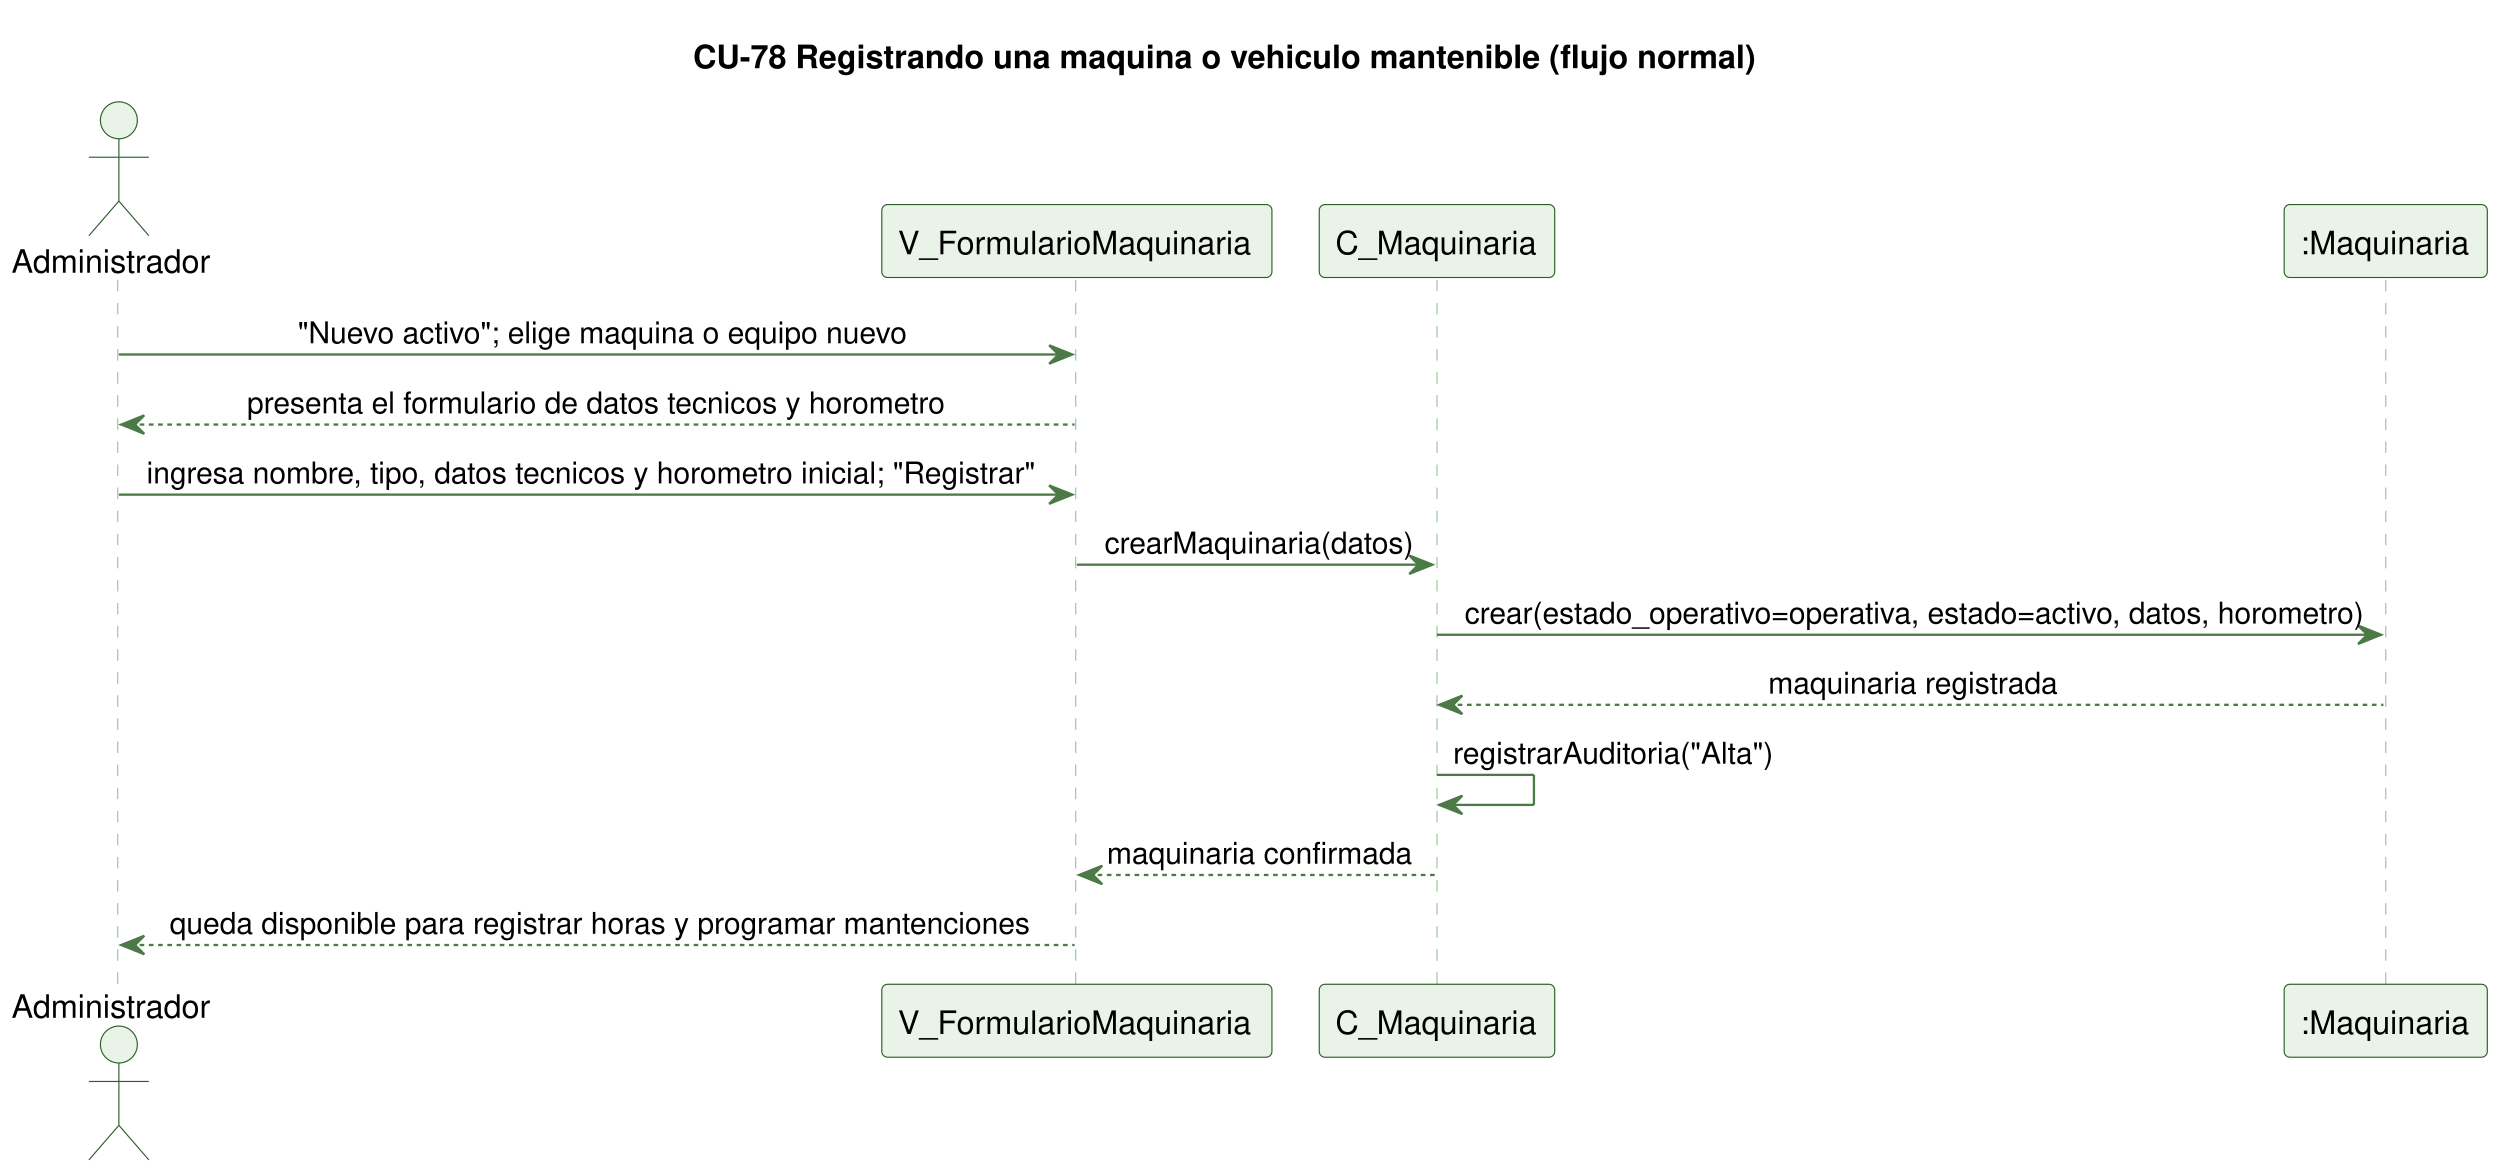
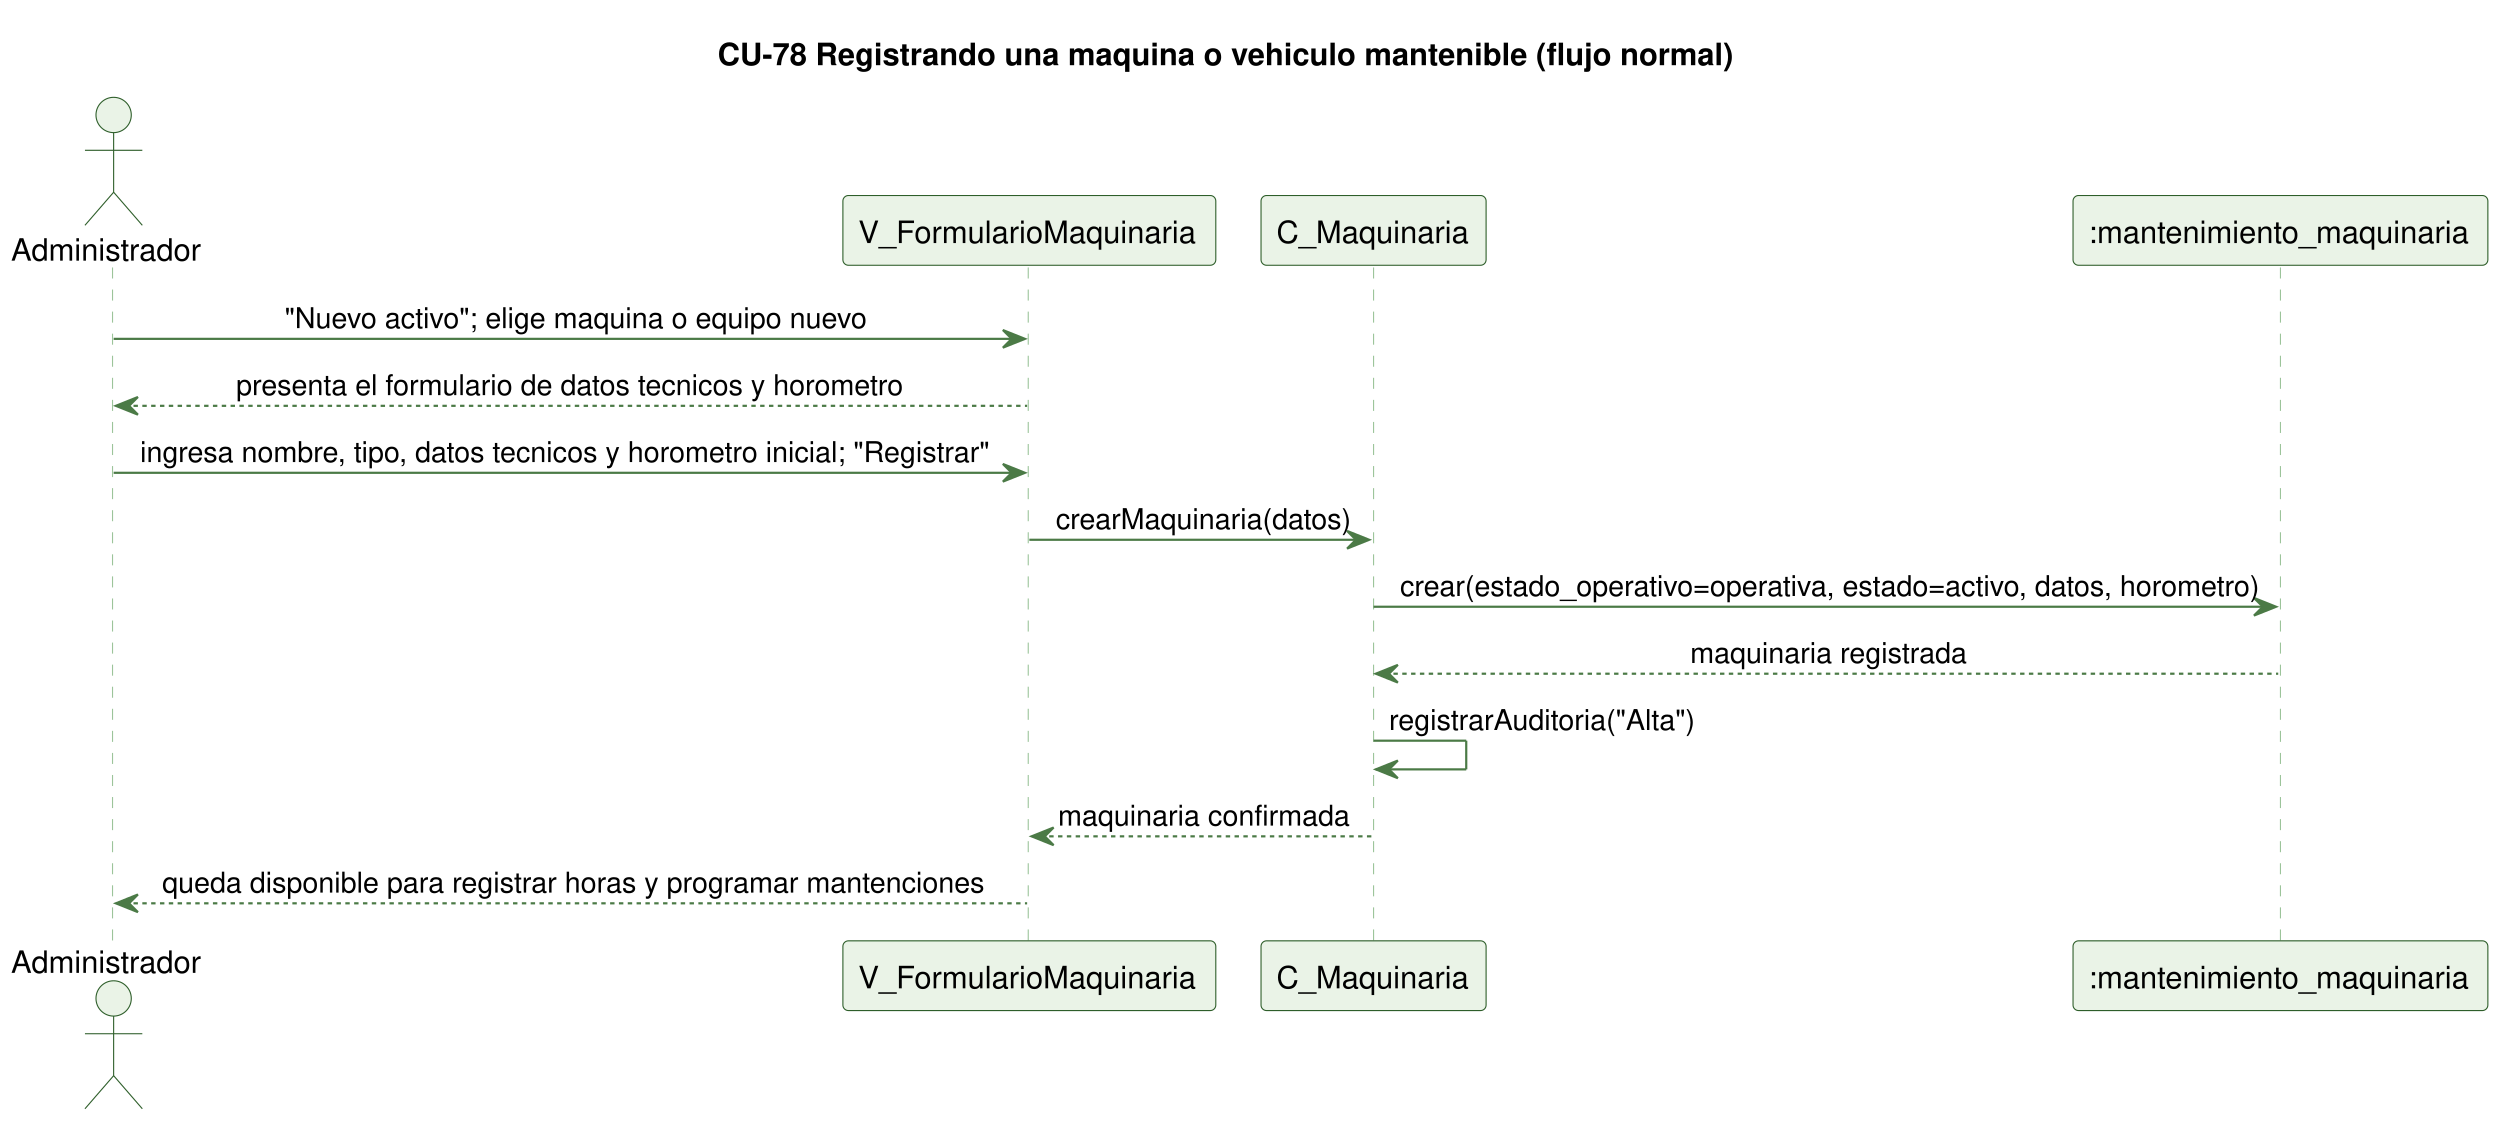
- <svg xmlns="http://www.w3.org/2000/svg" contentStyleType="text/css" height="509px" preserveAspectRatio="none" style="width:1083px;height:509px;background:#FFFFFF;" version="1.1" viewBox="0 0 1083 509" width="1083px" zoomAndPan="magnify">
+ <svg xmlns="http://www.w3.org/2000/svg" contentStyleType="text/css" height="509px" preserveAspectRatio="none" style="width:1133px;height:509px;background:#FFFFFF;" version="1.1" viewBox="0 0 1133 509" width="1133px" zoomAndPan="magnify">
  <defs />
  <g>
-     <text fill="#000000" font-family="Helvetica" font-size="14" font-weight="bold" lengthAdjust="spacing" textLength="481" x="300.25" y="29.533">CU-78 Registrando una maquina o vehiculo mantenible (flujo normal)</text>
+     <text fill="#000000" font-family="Helvetica" font-size="14" font-weight="bold" lengthAdjust="spacing" textLength="481" x="325.25" y="29.533">CU-78 Registrando una maquina o vehiculo mantenible (flujo normal)</text>
    <line style="stroke:#9CC49A;stroke-width:0.5;stroke-dasharray:5.0,5.0;" x1="51" x2="51" y1="121.219" y2="427.383" />
    <line style="stroke:#9CC49A;stroke-width:0.5;stroke-dasharray:5.0,5.0;" x1="466" x2="466" y1="121.219" y2="427.383" />
    <line style="stroke:#9CC49A;stroke-width:0.5;stroke-dasharray:5.0,5.0;" x1="622.5" x2="622.5" y1="121.219" y2="427.383" />
    <line style="stroke:#9CC49A;stroke-width:0.5;stroke-dasharray:5.0,5.0;" x1="1033.5" x2="1033.5" y1="121.219" y2="427.383" />
    <text fill="#000000" font-family="Helvetica" font-size="14" lengthAdjust="spacing" textLength="87" x="5" y="118.143">Administrador</text>
    <ellipse cx="51.5" cy="52.109" fill="#EAF3E7" rx="8" ry="8" style="stroke:#2E5E2A;stroke-width:0.5;" />
    <path d="M51.5,60.109 L51.5,87.109 M38.5,68.109 L64.5,68.109 M51.5,87.109 L38.5,102.109 M51.5,87.109 L64.5,102.109 " fill="none" style="stroke:#2E5E2A;stroke-width:0.5;" />
    <text fill="#000000" font-family="Helvetica" font-size="14" lengthAdjust="spacing" textLength="87" x="5" y="440.916">Administrador</text>
    <ellipse cx="51.5" cy="452.492" fill="#EAF3E7" rx="8" ry="8" style="stroke:#2E5E2A;stroke-width:0.5;" />
    <path d="M51.5,460.492 L51.5,487.492 M38.5,468.492 L64.5,468.492 M51.5,487.492 L38.5,502.492 M51.5,487.492 L64.5,502.492 " fill="none" style="stroke:#2E5E2A;stroke-width:0.5;" />
    <rect fill="#EAF3E7" height="31.609" rx="2.5" ry="2.5" style="stroke:#2E5E2A;stroke-width:0.5;" width="169" x="382" y="88.609" />
    <text fill="#000000" font-family="Helvetica" font-size="14" lengthAdjust="spacing" textLength="155" x="389" y="110.143">V_FormularioMaquinaria</text>
    <rect fill="#EAF3E7" height="31.609" rx="2.5" ry="2.5" style="stroke:#2E5E2A;stroke-width:0.5;" width="169" x="382" y="426.383" />
    <text fill="#000000" font-family="Helvetica" font-size="14" lengthAdjust="spacing" textLength="155" x="389" y="447.916">V_FormularioMaquinaria</text>
    <rect fill="#EAF3E7" height="31.609" rx="2.5" ry="2.5" style="stroke:#2E5E2A;stroke-width:0.5;" width="102" x="571.5" y="88.609" />
    <text fill="#000000" font-family="Helvetica" font-size="14" lengthAdjust="spacing" textLength="88" x="578.5" y="110.143">C_Maquinaria</text>
    <rect fill="#EAF3E7" height="31.609" rx="2.5" ry="2.5" style="stroke:#2E5E2A;stroke-width:0.5;" width="102" x="571.5" y="426.383" />
    <text fill="#000000" font-family="Helvetica" font-size="14" lengthAdjust="spacing" textLength="88" x="578.5" y="447.916">C_Maquinaria</text>
-     <rect fill="#EAF3E7" height="31.609" rx="2.5" ry="2.5" style="stroke:#2E5E2A;stroke-width:0.5;" width="88" x="989.5" y="88.609" />
-     <text fill="#000000" font-family="Helvetica" font-size="14" lengthAdjust="spacing" textLength="74" x="996.5" y="110.143">:Maquinaria</text>
-     <rect fill="#EAF3E7" height="31.609" rx="2.5" ry="2.5" style="stroke:#2E5E2A;stroke-width:0.5;" width="88" x="989.5" y="426.383" />
-     <text fill="#000000" font-family="Helvetica" font-size="14" lengthAdjust="spacing" textLength="74" x="996.5" y="447.916">:Maquinaria</text>
+     <rect fill="#EAF3E7" height="31.609" rx="2.5" ry="2.5" style="stroke:#2E5E2A;stroke-width:0.5;" width="188" x="939.5" y="88.609" />
+     <text fill="#000000" font-family="Helvetica" font-size="14" lengthAdjust="spacing" textLength="174" x="946.5" y="110.143">:mantenimiento_maquinaria</text>
+     <rect fill="#EAF3E7" height="31.609" rx="2.5" ry="2.5" style="stroke:#2E5E2A;stroke-width:0.5;" width="188" x="939.5" y="426.383" />
+     <text fill="#000000" font-family="Helvetica" font-size="14" lengthAdjust="spacing" textLength="174" x="946.5" y="447.916">:mantenimiento_maquinaria</text>
    <polygon fill="#4B7A46" points="454.5,149.57,464.5,153.57,454.5,157.57,458.5,153.57" style="stroke:#4B7A46;stroke-width:1.0;" />
    <line style="stroke:#4B7A46;stroke-width:1.0;" x1="51.5" x2="460.5" y1="153.57" y2="153.57" />
    <text fill="#000000" font-family="Helvetica" font-size="13" lengthAdjust="spacing" textLength="260" x="129" y="148.714">"Nuevo activo"; elige maquina o equipo nuevo</text>
    <polygon fill="#4B7A46" points="62.5,179.922,52.5,183.922,62.5,187.922,58.5,183.922" style="stroke:#4B7A46;stroke-width:1.0;" />
    <line style="stroke:#4B7A46;stroke-width:1.0;stroke-dasharray:2.0,2.0;" x1="56.5" x2="465.5" y1="183.922" y2="183.922" />
    <text fill="#000000" font-family="Helvetica" font-size="13" lengthAdjust="spacing" textLength="304" x="107" y="179.065">presenta el formulario de datos tecnicos y horometro</text>
    <polygon fill="#4B7A46" points="454.5,210.273,464.5,214.273,454.5,218.273,458.5,214.273" style="stroke:#4B7A46;stroke-width:1.0;" />
    <line style="stroke:#4B7A46;stroke-width:1.0;" x1="51.5" x2="460.5" y1="214.273" y2="214.273" />
    <text fill="#000000" font-family="Helvetica" font-size="13" lengthAdjust="spacing" textLength="391" x="63.5" y="209.417">ingresa nombre, tipo, datos tecnicos y horometro inicial; "Registrar"</text>
    <polygon fill="#4B7A46" points="610.5,240.625,620.5,244.625,610.5,248.625,614.5,244.625" style="stroke:#4B7A46;stroke-width:1.0;" />
    <line style="stroke:#4B7A46;stroke-width:1.0;" x1="466.5" x2="616.5" y1="244.625" y2="244.625" />
    <text fill="#000000" font-family="Helvetica" font-size="13" lengthAdjust="spacing" textLength="132" x="478.5" y="239.769">crearMaquinaria(datos)</text>
    <polygon fill="#4B7A46" points="1021.5,270.977,1031.5,274.977,1021.5,278.977,1025.5,274.977" style="stroke:#4B7A46;stroke-width:1.0;" />
    <line style="stroke:#4B7A46;stroke-width:1.0;" x1="622.5" x2="1027.5" y1="274.977" y2="274.977" />
    <text fill="#000000" font-family="Helvetica" font-size="13" lengthAdjust="spacing" textLength="387" x="634.5" y="270.12">crear(estado_operativo=operativa, estado=activo, datos, horometro)</text>
    <polygon fill="#4B7A46" points="633.5,301.328,623.5,305.328,633.5,309.328,629.5,305.328" style="stroke:#4B7A46;stroke-width:1.0;" />
    <line style="stroke:#4B7A46;stroke-width:1.0;stroke-dasharray:2.0,2.0;" x1="627.5" x2="1032.5" y1="305.328" y2="305.328" />
    <text fill="#000000" font-family="Helvetica" font-size="13" lengthAdjust="spacing" textLength="124" x="766" y="300.472">maquinaria registrada</text>
    <line style="stroke:#4B7A46;stroke-width:1.0;" x1="622.5" x2="664.5" y1="335.68" y2="335.68" />
    <line style="stroke:#4B7A46;stroke-width:1.0;" x1="664.5" x2="664.5" y1="335.68" y2="348.68" />
    <line style="stroke:#4B7A46;stroke-width:1.0;" x1="623.5" x2="664.5" y1="348.68" y2="348.68" />
    <polygon fill="#4B7A46" points="633.5,344.68,623.5,348.68,633.5,352.68,629.5,348.68" style="stroke:#4B7A46;stroke-width:1.0;" />
    <text fill="#000000" font-family="Helvetica" font-size="13" lengthAdjust="spacing" textLength="139" x="629.5" y="330.823">registrarAuditoria("Alta")</text>
    <polygon fill="#4B7A46" points="477.5,375.031,467.5,379.031,477.5,383.031,473.5,379.031" style="stroke:#4B7A46;stroke-width:1.0;" />
    <line style="stroke:#4B7A46;stroke-width:1.0;stroke-dasharray:2.0,2.0;" x1="471.5" x2="621.5" y1="379.031" y2="379.031" />
    <text fill="#000000" font-family="Helvetica" font-size="13" lengthAdjust="spacing" textLength="130" x="479.5" y="374.175">maquinaria confirmada</text>
    <polygon fill="#4B7A46" points="62.5,405.383,52.5,409.383,62.5,413.383,58.5,409.383" style="stroke:#4B7A46;stroke-width:1.0;" />
    <line style="stroke:#4B7A46;stroke-width:1.0;stroke-dasharray:2.0,2.0;" x1="56.5" x2="465.5" y1="409.383" y2="409.383" />
    <text fill="#000000" font-family="Helvetica" font-size="13" lengthAdjust="spacing" textLength="371" x="73.5" y="404.526">queda disponible para registrar horas y programar mantenciones</text>
  </g>
</svg>
